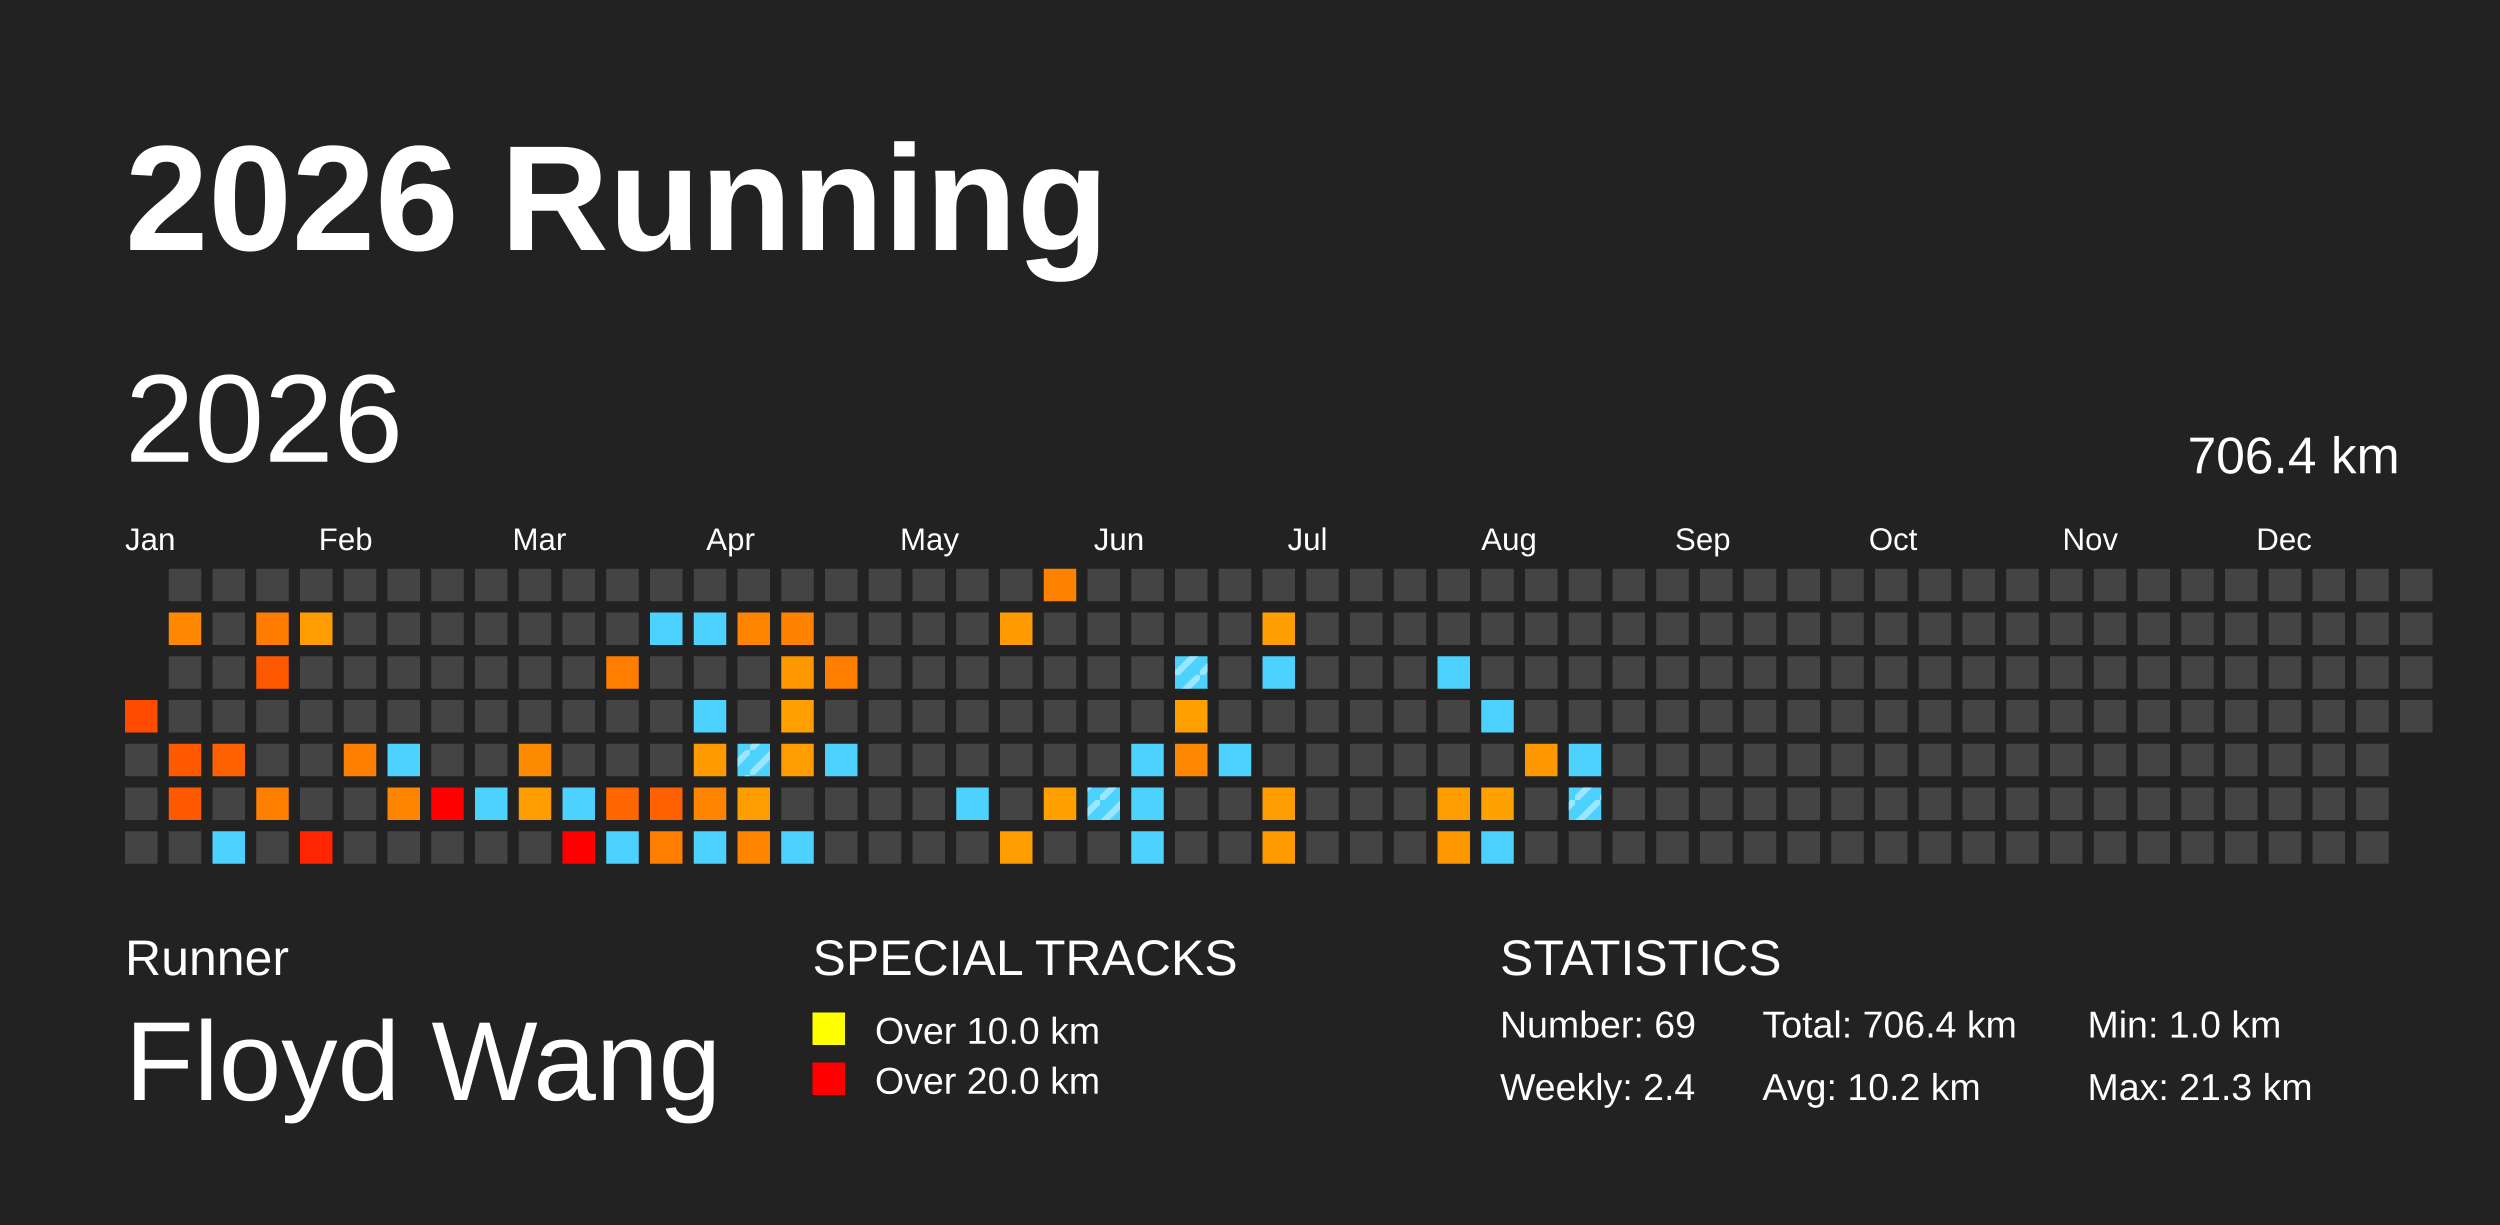
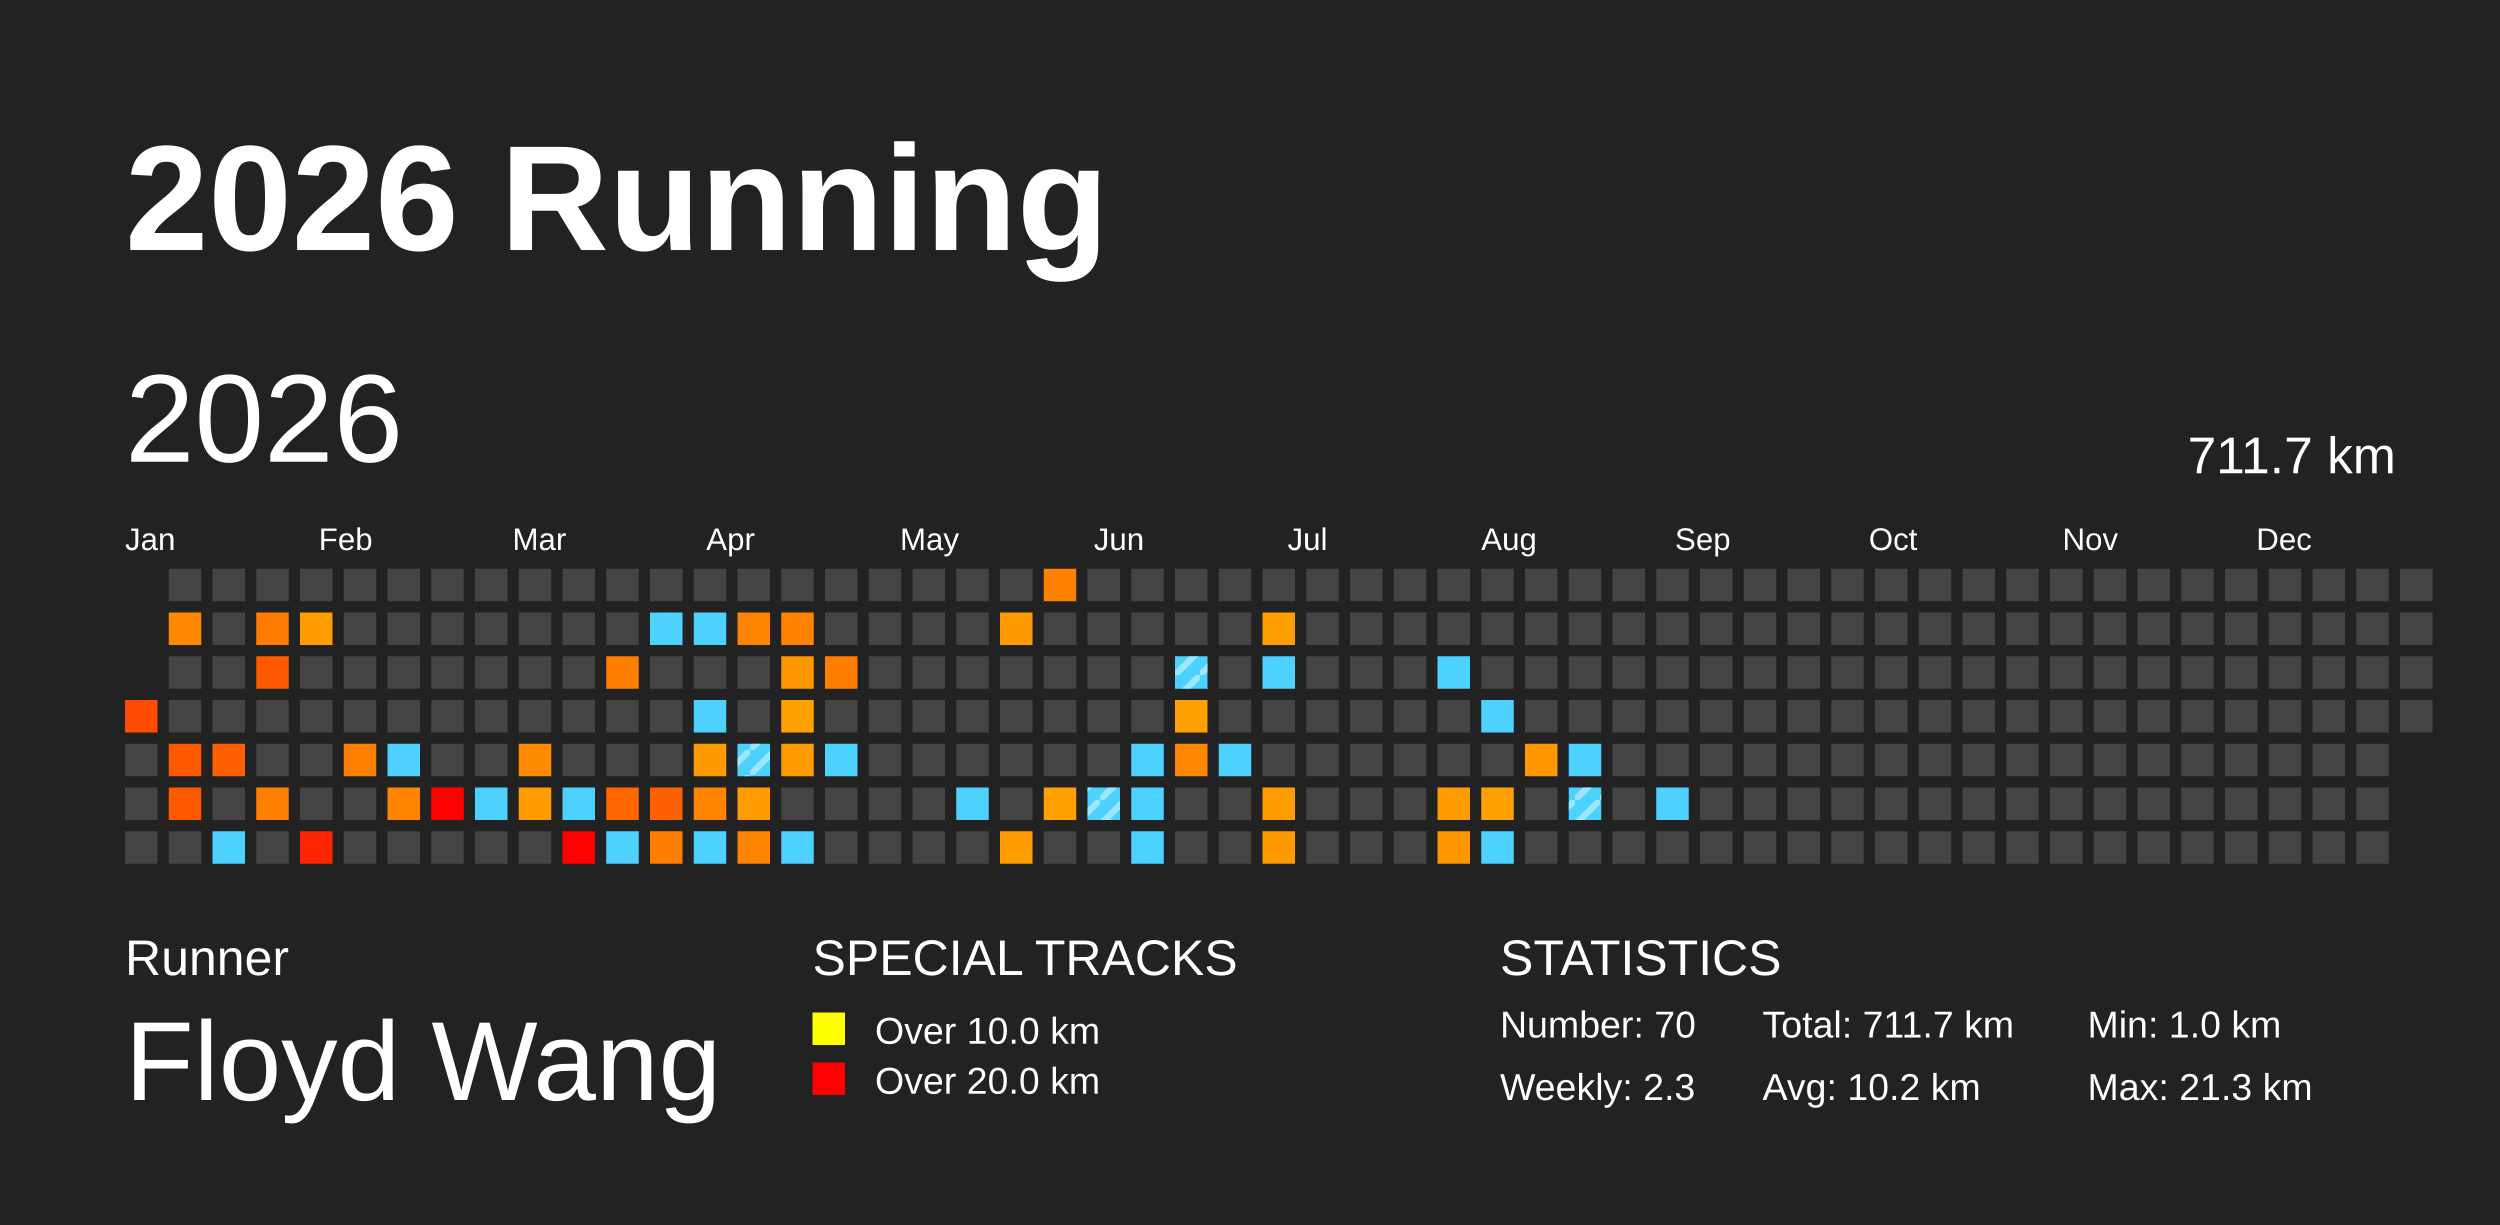
<svg xmlns="http://www.w3.org/2000/svg" baseProfile="full" height="98mm" version="1.1" viewBox="0,0,200,98" width="200mm">
  <defs>
    <pattern height="2" id="indoor-stripe" patternUnits="userSpaceOnUse" width="2">
      <line stroke="white" stroke-opacity="0.45" stroke-width="0.5" x1="0" x2="2" y1="2" y2="0" />
    </pattern>
  </defs>
  <rect fill="#222222" height="98" width="200" x="0" y="0" />
  <text fill="#FFFFFF" style="font-size:12px; font-family:Arial; font-weight:bold;" x="10" y="20">2026 Running</text>
  <text fill="#FFFFFF" style="font-size:4px; font-family:Arial" x="10" y="78">Runner</text>
  <text fill="#FFFFFF" style="font-size:9px; font-family:Arial" x="10" y="88">Floyd Wang</text>
  <text fill="#FFFFFF" style="font-size:4px; font-family:Arial" x="65" y="78">SPECIAL TRACKS</text>
  <rect fill="yellow" height="2.6" width="2.6" x="65" y="81" />
  <text fill="#FFFFFF" style="font-size:3px; font-family:Arial" x="70" y="83.5">Over 10.0 km</text>
  <rect fill="red" height="2.6" width="2.6" x="65" y="85" />
  <text fill="#FFFFFF" style="font-size:3px; font-family:Arial" x="70" y="87.5">Over 20.0 km</text>
  <text fill="#FFFFFF" style="font-size:4px; font-family:Arial" x="120" y="78">STATISTICS</text>
-   <text fill="#FFFFFF" style="font-size:3px; font-family:Arial" x="120" y="83">Number: 69</text>
-   <text fill="#FFFFFF" style="font-size:3px; font-family:Arial" x="120" y="88">Weekly: 2.4</text>
-   <text fill="#FFFFFF" style="font-size:3px; font-family:Arial" x="141" y="83">Total: 706.4 km</text>
+   <text fill="#FFFFFF" style="font-size:3px; font-family:Arial" x="120" y="83">Number: 70</text>
+   <text fill="#FFFFFF" style="font-size:3px; font-family:Arial" x="120" y="88">Weekly: 2.3</text>
+   <text fill="#FFFFFF" style="font-size:3px; font-family:Arial" x="141" y="83">Total: 711.7 km</text>
  <text fill="#FFFFFF" style="font-size:3px; font-family:Arial" x="141" y="88">Avg: 10.2 km</text>
  <text fill="#FFFFFF" style="font-size:3px; font-family:Arial" x="167" y="83">Min: 1.0 km</text>
  <text fill="#FFFFFF" style="font-size:3px; font-family:Arial" x="167" y="88">Max: 21.3 km</text>
  <text dominant-baseline="hanging" fill="#FFFFFF" style="font-size:10.0px; font-family:Arial;" x="10" y="30">2026</text>
-   <text dominant-baseline="hanging" fill="#FFFFFF" style="font-size:4.125px; font-family:Arial;" x="175" y="35">706.4 km</text>
+   <text dominant-baseline="hanging" fill="#FFFFFF" style="font-size:4.125px; font-family:Arial;" x="175" y="35">711.7 km</text>
  <text fill="#FFFFFF" style="font-size:2.5px; font-family:Arial" x="10.0" y="44">Jan</text>
  <text fill="#FFFFFF" style="font-size:2.5px; font-family:Arial" x="25.5" y="44">Feb</text>
  <text fill="#FFFFFF" style="font-size:2.5px; font-family:Arial" x="41.0" y="44">Mar</text>
  <text fill="#FFFFFF" style="font-size:2.5px; font-family:Arial" x="56.5" y="44">Apr</text>
  <text fill="#FFFFFF" style="font-size:2.5px; font-family:Arial" x="72.0" y="44">May</text>
  <text fill="#FFFFFF" style="font-size:2.5px; font-family:Arial" x="87.5" y="44">Jun</text>
  <text fill="#FFFFFF" style="font-size:2.5px; font-family:Arial" x="103.0" y="44">Jul</text>
  <text fill="#FFFFFF" style="font-size:2.5px; font-family:Arial" x="118.5" y="44">Aug</text>
  <text fill="#FFFFFF" style="font-size:2.5px; font-family:Arial" x="134.0" y="44">Sep</text>
  <text fill="#FFFFFF" style="font-size:2.5px; font-family:Arial" x="149.5" y="44">Oct</text>
  <text fill="#FFFFFF" style="font-size:2.5px; font-family:Arial" x="165.0" y="44">Nov</text>
  <text fill="#FFFFFF" style="font-size:2.5px; font-family:Arial" x="180.5" y="44">Dec</text>
  <rect fill="#ff4b00" height="2.6" width="2.6" x="10.0" y="56.0" />
  <rect fill="#444444" height="2.6" width="2.6" x="10.0" y="59.5" />
  <rect fill="#444444" height="2.6" width="2.6" x="10.0" y="63.0" />
  <rect fill="#444444" height="2.6" width="2.6" x="10.0" y="66.5" />
  <rect fill="#444444" height="2.6" width="2.6" x="13.5" y="45.5" />
  <rect fill="#ff8800" height="2.6" width="2.6" x="13.5" y="49.0" />
  <rect fill="#444444" height="2.6" width="2.6" x="13.5" y="52.5" />
  <rect fill="#444444" height="2.6" width="2.6" x="13.5" y="56.0" />
  <rect fill="#ff5900" height="2.6" width="2.6" x="13.5" y="59.5" />
  <rect fill="#ff5900" height="2.6" width="2.6" x="13.5" y="63.0" />
  <rect fill="#444444" height="2.6" width="2.6" x="13.5" y="66.5" />
  <rect fill="#444444" height="2.6" width="2.6" x="17.0" y="45.5" />
  <rect fill="#444444" height="2.6" width="2.6" x="17.0" y="49.0" />
  <rect fill="#444444" height="2.6" width="2.6" x="17.0" y="52.5" />
  <rect fill="#444444" height="2.6" width="2.6" x="17.0" y="56.0" />
  <rect fill="#ff6000" height="2.6" width="2.6" x="17.0" y="59.5" />
  <rect fill="#444444" height="2.6" width="2.6" x="17.0" y="63.0" />
  <rect fill="#4dd2ff" height="2.6" width="2.6" x="17.0" y="66.5" />
  <rect fill="#444444" height="2.6" width="2.6" x="20.5" y="45.5" />
  <rect fill="#ff7c00" height="2.6" width="2.6" x="20.5" y="49.0" />
  <rect fill="#ff5900" height="2.6" width="2.6" x="20.5" y="52.5" />
  <rect fill="#444444" height="2.6" width="2.6" x="20.5" y="56.0" />
  <rect fill="#444444" height="2.6" width="2.6" x="20.5" y="59.5" />
  <rect fill="#ff7f00" height="2.6" width="2.6" x="20.5" y="63.0" />
  <rect fill="#444444" height="2.6" width="2.6" x="20.5" y="66.5" />
  <rect fill="#444444" height="2.6" width="2.6" x="24.0" y="45.5" />
  <rect fill="#ff9c00" height="2.6" width="2.6" x="24.0" y="49.0" />
  <rect fill="#444444" height="2.6" width="2.6" x="24.0" y="52.5" />
  <rect fill="#444444" height="2.6" width="2.6" x="24.0" y="56.0" />
  <rect fill="#444444" height="2.6" width="2.6" x="24.0" y="59.5" />
  <rect fill="#444444" height="2.6" width="2.6" x="24.0" y="63.0" />
  <rect fill="#ff2500" height="2.6" width="2.6" x="24.0" y="66.5" />
  <rect fill="#444444" height="2.6" width="2.6" x="27.5" y="45.5" />
  <rect fill="#444444" height="2.6" width="2.6" x="27.5" y="49.0" />
  <rect fill="#444444" height="2.6" width="2.6" x="27.5" y="52.5" />
  <rect fill="#444444" height="2.6" width="2.6" x="27.5" y="56.0" />
  <rect fill="#ff7f00" height="2.6" width="2.6" x="27.5" y="59.5" />
  <rect fill="#444444" height="2.6" width="2.6" x="27.5" y="63.0" />
  <rect fill="#444444" height="2.6" width="2.6" x="27.5" y="66.5" />
  <rect fill="#444444" height="2.6" width="2.6" x="31.0" y="45.5" />
  <rect fill="#444444" height="2.6" width="2.6" x="31.0" y="49.0" />
  <rect fill="#444444" height="2.6" width="2.6" x="31.0" y="52.5" />
  <rect fill="#444444" height="2.6" width="2.6" x="31.0" y="56.0" />
  <rect fill="#4dd2ff" height="2.6" width="2.6" x="31.0" y="59.5" />
  <rect fill="#ff8400" height="2.6" width="2.6" x="31.0" y="63.0" />
  <rect fill="#444444" height="2.6" width="2.6" x="31.0" y="66.5" />
  <rect fill="#444444" height="2.6" width="2.6" x="34.5" y="45.5" />
  <rect fill="#444444" height="2.6" width="2.6" x="34.5" y="49.0" />
  <rect fill="#444444" height="2.6" width="2.6" x="34.5" y="52.5" />
  <rect fill="#444444" height="2.6" width="2.6" x="34.5" y="56.0" />
  <rect fill="#444444" height="2.6" width="2.6" x="34.5" y="59.5" />
  <rect fill="red" height="2.6" width="2.6" x="34.5" y="63.0" />
  <rect fill="#444444" height="2.6" width="2.6" x="34.5" y="66.5" />
  <rect fill="#444444" height="2.6" width="2.6" x="38.0" y="45.5" />
  <rect fill="#444444" height="2.6" width="2.6" x="38.0" y="49.0" />
  <rect fill="#444444" height="2.6" width="2.6" x="38.0" y="52.5" />
  <rect fill="#444444" height="2.6" width="2.6" x="38.0" y="56.0" />
  <rect fill="#444444" height="2.6" width="2.6" x="38.0" y="59.5" />
  <rect fill="#4dd2ff" height="2.6" width="2.6" x="38.0" y="63.0" />
  <rect fill="#444444" height="2.6" width="2.6" x="38.0" y="66.5" />
  <rect fill="#444444" height="2.6" width="2.6" x="41.5" y="45.5" />
  <rect fill="#444444" height="2.6" width="2.6" x="41.5" y="49.0" />
  <rect fill="#444444" height="2.6" width="2.6" x="41.5" y="52.5" />
  <rect fill="#444444" height="2.6" width="2.6" x="41.5" y="56.0" />
  <rect fill="#ff8b00" height="2.6" width="2.6" x="41.5" y="59.5" />
  <rect fill="#ff9c00" height="2.6" width="2.6" x="41.5" y="63.0" />
  <rect fill="#444444" height="2.6" width="2.6" x="41.5" y="66.5" />
  <rect fill="#444444" height="2.6" width="2.6" x="45.0" y="45.5" />
  <rect fill="#444444" height="2.6" width="2.6" x="45.0" y="49.0" />
  <rect fill="#444444" height="2.6" width="2.6" x="45.0" y="52.5" />
  <rect fill="#444444" height="2.6" width="2.6" x="45.0" y="56.0" />
  <rect fill="#444444" height="2.6" width="2.6" x="45.0" y="59.5" />
  <rect fill="#4dd2ff" height="2.6" width="2.6" x="45.0" y="63.0" />
  <rect fill="red" height="2.6" width="2.6" x="45.0" y="66.5" />
  <rect fill="#444444" height="2.6" width="2.6" x="48.5" y="45.5" />
  <rect fill="#444444" height="2.6" width="2.6" x="48.5" y="49.0" />
  <rect fill="#ff7e00" height="2.6" width="2.6" x="48.5" y="52.5" />
  <rect fill="#444444" height="2.6" width="2.6" x="48.5" y="56.0" />
  <rect fill="#444444" height="2.6" width="2.6" x="48.5" y="59.5" />
  <rect fill="#ff6600" height="2.6" width="2.6" x="48.5" y="63.0" />
  <rect fill="#4dd2ff" height="2.6" width="2.6" x="48.5" y="66.5" />
  <rect fill="#444444" height="2.6" width="2.6" x="52.0" y="45.5" />
  <rect fill="#4dd2ff" height="2.6" width="2.6" x="52.0" y="49.0" />
  <rect fill="#444444" height="2.6" width="2.6" x="52.0" y="52.5" />
  <rect fill="#444444" height="2.6" width="2.6" x="52.0" y="56.0" />
  <rect fill="#444444" height="2.6" width="2.6" x="52.0" y="59.5" />
  <rect fill="#ff6000" height="2.6" width="2.6" x="52.0" y="63.0" />
  <rect fill="#ff7e00" height="2.6" width="2.6" x="52.0" y="66.5" />
  <rect fill="#444444" height="2.6" width="2.6" x="55.5" y="45.5" />
  <rect fill="#4dd2ff" height="2.6" width="2.6" x="55.5" y="49.0" />
  <rect fill="#444444" height="2.6" width="2.6" x="55.5" y="52.5" />
  <rect fill="#4dd2ff" height="2.6" width="2.6" x="55.5" y="56.0" />
  <rect fill="#ff9b00" height="2.6" width="2.6" x="55.5" y="59.5" />
  <rect fill="#ff8400" height="2.6" width="2.6" x="55.5" y="63.0" />
  <rect fill="#4dd2ff" height="2.6" width="2.6" x="55.5" y="66.5" />
  <rect fill="#444444" height="2.6" width="2.6" x="59.0" y="45.5" />
  <rect fill="#ff8400" height="2.6" width="2.6" x="59.0" y="49.0" />
  <rect fill="#444444" height="2.6" width="2.6" x="59.0" y="52.5" />
  <rect fill="#444444" height="2.6" width="2.6" x="59.0" y="56.0" />
  <rect fill="#4dd2ff" height="2.6" width="2.6" x="59.0" y="59.5" />
  <rect fill="url(#indoor-stripe)" height="2.6" style="pointer-events: none;" width="2.6" x="59.0" y="59.5" />
  <rect fill="#ff9d00" height="2.6" width="2.6" x="59.0" y="63.0" />
  <rect fill="#ff8400" height="2.6" width="2.6" x="59.0" y="66.5" />
  <rect fill="#444444" height="2.6" width="2.6" x="62.5" y="45.5" />
  <rect fill="#ff8200" height="2.6" width="2.6" x="62.5" y="49.0" />
  <rect fill="#ff9800" height="2.6" width="2.6" x="62.5" y="52.5" />
  <rect fill="#ff9f00" height="2.6" width="2.6" x="62.5" y="56.0" />
  <rect fill="#ff9c00" height="2.6" width="2.6" x="62.5" y="59.5" />
  <rect fill="#444444" height="2.6" width="2.6" x="62.5" y="63.0" />
  <rect fill="#4dd2ff" height="2.6" width="2.6" x="62.5" y="66.5" />
  <rect fill="#444444" height="2.6" width="2.6" x="66.0" y="45.5" />
  <rect fill="#444444" height="2.6" width="2.6" x="66.0" y="49.0" />
  <rect fill="#ff7e00" height="2.6" width="2.6" x="66.0" y="52.5" />
  <rect fill="#444444" height="2.6" width="2.6" x="66.0" y="56.0" />
  <rect fill="#4dd2ff" height="2.6" width="2.6" x="66.0" y="59.5" />
  <rect fill="#444444" height="2.6" width="2.6" x="66.0" y="63.0" />
  <rect fill="#444444" height="2.6" width="2.6" x="66.0" y="66.5" />
  <rect fill="#444444" height="2.6" width="2.6" x="69.5" y="45.5" />
  <rect fill="#444444" height="2.6" width="2.6" x="69.5" y="49.0" />
  <rect fill="#444444" height="2.6" width="2.6" x="69.5" y="52.5" />
  <rect fill="#444444" height="2.6" width="2.6" x="69.5" y="56.0" />
  <rect fill="#444444" height="2.6" width="2.6" x="69.5" y="59.5" />
  <rect fill="#444444" height="2.6" width="2.6" x="69.5" y="63.0" />
  <rect fill="#444444" height="2.6" width="2.6" x="69.5" y="66.5" />
  <rect fill="#444444" height="2.6" width="2.6" x="73.0" y="45.5" />
  <rect fill="#444444" height="2.6" width="2.6" x="73.0" y="49.0" />
  <rect fill="#444444" height="2.6" width="2.6" x="73.0" y="52.5" />
  <rect fill="#444444" height="2.6" width="2.6" x="73.0" y="56.0" />
  <rect fill="#444444" height="2.6" width="2.6" x="73.0" y="59.5" />
  <rect fill="#444444" height="2.6" width="2.6" x="73.0" y="63.0" />
  <rect fill="#444444" height="2.6" width="2.6" x="73.0" y="66.5" />
  <rect fill="#444444" height="2.6" width="2.6" x="76.5" y="45.5" />
  <rect fill="#444444" height="2.6" width="2.6" x="76.5" y="49.0" />
  <rect fill="#444444" height="2.6" width="2.6" x="76.5" y="52.5" />
  <rect fill="#444444" height="2.6" width="2.6" x="76.5" y="56.0" />
  <rect fill="#444444" height="2.6" width="2.6" x="76.5" y="59.5" />
  <rect fill="#4dd2ff" height="2.6" width="2.6" x="76.5" y="63.0" />
  <rect fill="#444444" height="2.6" width="2.6" x="76.5" y="66.5" />
  <rect fill="#444444" height="2.6" width="2.6" x="80.0" y="45.5" />
  <rect fill="#ff9b00" height="2.6" width="2.6" x="80.0" y="49.0" />
  <rect fill="#444444" height="2.6" width="2.6" x="80.0" y="52.5" />
  <rect fill="#444444" height="2.6" width="2.6" x="80.0" y="56.0" />
  <rect fill="#444444" height="2.6" width="2.6" x="80.0" y="59.5" />
  <rect fill="#444444" height="2.6" width="2.6" x="80.0" y="63.0" />
  <rect fill="#ff9c00" height="2.6" width="2.6" x="80.0" y="66.5" />
  <rect fill="#ff8100" height="2.6" width="2.6" x="83.5" y="45.5" />
  <rect fill="#444444" height="2.6" width="2.6" x="83.5" y="49.0" />
  <rect fill="#444444" height="2.6" width="2.6" x="83.5" y="52.5" />
  <rect fill="#444444" height="2.6" width="2.6" x="83.5" y="56.0" />
  <rect fill="#444444" height="2.6" width="2.6" x="83.5" y="59.5" />
  <rect fill="#ff9f00" height="2.6" width="2.6" x="83.5" y="63.0" />
  <rect fill="#444444" height="2.6" width="2.6" x="83.5" y="66.5" />
  <rect fill="#444444" height="2.6" width="2.6" x="87.0" y="45.5" />
  <rect fill="#444444" height="2.6" width="2.6" x="87.0" y="49.0" />
  <rect fill="#444444" height="2.6" width="2.6" x="87.0" y="52.5" />
  <rect fill="#444444" height="2.6" width="2.6" x="87.0" y="56.0" />
  <rect fill="#444444" height="2.6" width="2.6" x="87.0" y="59.5" />
  <rect fill="#4dd2ff" height="2.6" width="2.6" x="87.0" y="63.0" />
  <rect fill="url(#indoor-stripe)" height="2.6" style="pointer-events: none;" width="2.6" x="87.0" y="63.0" />
  <rect fill="#444444" height="2.6" width="2.6" x="87.0" y="66.5" />
  <rect fill="#444444" height="2.6" width="2.6" x="90.5" y="45.5" />
  <rect fill="#444444" height="2.6" width="2.6" x="90.5" y="49.0" />
  <rect fill="#444444" height="2.6" width="2.6" x="90.5" y="52.5" />
  <rect fill="#444444" height="2.6" width="2.6" x="90.5" y="56.0" />
  <rect fill="#4dd2ff" height="2.6" width="2.6" x="90.5" y="59.5" />
  <rect fill="#4dd2ff" height="2.6" width="2.6" x="90.5" y="63.0" />
  <rect fill="#4dd2ff" height="2.6" width="2.6" x="90.5" y="66.5" />
  <rect fill="#444444" height="2.6" width="2.6" x="94.0" y="45.5" />
  <rect fill="#444444" height="2.6" width="2.6" x="94.0" y="49.0" />
  <rect fill="#4dd2ff" height="2.6" width="2.6" x="94.0" y="52.5" />
  <rect fill="url(#indoor-stripe)" height="2.6" style="pointer-events: none;" width="2.6" x="94.0" y="52.5" />
  <rect fill="#ff9f00" height="2.6" width="2.6" x="94.0" y="56.0" />
  <rect fill="#ff8800" height="2.6" width="2.6" x="94.0" y="59.5" />
  <rect fill="#444444" height="2.6" width="2.6" x="94.0" y="63.0" />
  <rect fill="#444444" height="2.6" width="2.6" x="94.0" y="66.5" />
  <rect fill="#444444" height="2.6" width="2.6" x="97.5" y="45.5" />
  <rect fill="#444444" height="2.6" width="2.6" x="97.5" y="49.0" />
  <rect fill="#444444" height="2.6" width="2.6" x="97.5" y="52.5" />
  <rect fill="#444444" height="2.6" width="2.6" x="97.5" y="56.0" />
  <rect fill="#4dd2ff" height="2.6" width="2.6" x="97.5" y="59.5" />
  <rect fill="#444444" height="2.6" width="2.6" x="97.5" y="63.0" />
  <rect fill="#444444" height="2.6" width="2.6" x="97.5" y="66.5" />
  <rect fill="#444444" height="2.6" width="2.6" x="101.0" y="45.5" />
  <rect fill="#ff9e00" height="2.6" width="2.6" x="101.0" y="49.0" />
  <rect fill="#4dd2ff" height="2.6" width="2.6" x="101.0" y="52.5" />
  <rect fill="#444444" height="2.6" width="2.6" x="101.0" y="56.0" />
  <rect fill="#444444" height="2.6" width="2.6" x="101.0" y="59.5" />
  <rect fill="#ff9d00" height="2.6" width="2.6" x="101.0" y="63.0" />
  <rect fill="#ff9b00" height="2.6" width="2.6" x="101.0" y="66.5" />
  <rect fill="#444444" height="2.6" width="2.6" x="104.5" y="45.5" />
  <rect fill="#444444" height="2.6" width="2.6" x="104.5" y="49.0" />
  <rect fill="#444444" height="2.6" width="2.6" x="104.5" y="52.5" />
  <rect fill="#444444" height="2.6" width="2.6" x="104.5" y="56.0" />
  <rect fill="#444444" height="2.6" width="2.6" x="104.5" y="59.5" />
  <rect fill="#444444" height="2.6" width="2.6" x="104.5" y="63.0" />
  <rect fill="#444444" height="2.6" width="2.6" x="104.5" y="66.5" />
  <rect fill="#444444" height="2.6" width="2.6" x="108.0" y="45.5" />
  <rect fill="#444444" height="2.6" width="2.6" x="108.0" y="49.0" />
  <rect fill="#444444" height="2.6" width="2.6" x="108.0" y="52.5" />
  <rect fill="#444444" height="2.6" width="2.6" x="108.0" y="56.0" />
  <rect fill="#444444" height="2.6" width="2.6" x="108.0" y="59.5" />
  <rect fill="#444444" height="2.6" width="2.6" x="108.0" y="63.0" />
  <rect fill="#444444" height="2.6" width="2.6" x="108.0" y="66.5" />
  <rect fill="#444444" height="2.6" width="2.6" x="111.5" y="45.5" />
  <rect fill="#444444" height="2.6" width="2.6" x="111.5" y="49.0" />
  <rect fill="#444444" height="2.6" width="2.6" x="111.5" y="52.5" />
  <rect fill="#444444" height="2.6" width="2.6" x="111.5" y="56.0" />
  <rect fill="#444444" height="2.6" width="2.6" x="111.5" y="59.5" />
  <rect fill="#444444" height="2.6" width="2.6" x="111.5" y="63.0" />
  <rect fill="#444444" height="2.6" width="2.6" x="111.5" y="66.5" />
  <rect fill="#444444" height="2.6" width="2.6" x="115.0" y="45.5" />
  <rect fill="#444444" height="2.6" width="2.6" x="115.0" y="49.0" />
  <rect fill="#4dd2ff" height="2.6" width="2.6" x="115.0" y="52.5" />
  <rect fill="#444444" height="2.6" width="2.6" x="115.0" y="56.0" />
  <rect fill="#444444" height="2.6" width="2.6" x="115.0" y="59.5" />
  <rect fill="#ff9c00" height="2.6" width="2.6" x="115.0" y="63.0" />
  <rect fill="#ff9700" height="2.6" width="2.6" x="115.0" y="66.5" />
  <rect fill="#444444" height="2.6" width="2.6" x="118.5" y="45.5" />
  <rect fill="#444444" height="2.6" width="2.6" x="118.5" y="49.0" />
  <rect fill="#444444" height="2.6" width="2.6" x="118.5" y="52.5" />
  <rect fill="#4dd2ff" height="2.6" width="2.6" x="118.5" y="56.0" />
  <rect fill="#444444" height="2.6" width="2.6" x="118.5" y="59.5" />
  <rect fill="#ffa100" height="2.6" width="2.6" x="118.5" y="63.0" />
  <rect fill="#4dd2ff" height="2.6" width="2.6" x="118.5" y="66.5" />
  <rect fill="#444444" height="2.6" width="2.6" x="122.0" y="45.5" />
  <rect fill="#444444" height="2.6" width="2.6" x="122.0" y="49.0" />
  <rect fill="#444444" height="2.6" width="2.6" x="122.0" y="52.5" />
  <rect fill="#444444" height="2.6" width="2.6" x="122.0" y="56.0" />
  <rect fill="#ff9800" height="2.6" width="2.6" x="122.0" y="59.5" />
  <rect fill="#444444" height="2.6" width="2.6" x="122.0" y="63.0" />
  <rect fill="#444444" height="2.6" width="2.6" x="122.0" y="66.5" />
  <rect fill="#444444" height="2.6" width="2.6" x="125.5" y="45.5" />
  <rect fill="#444444" height="2.6" width="2.6" x="125.5" y="49.0" />
  <rect fill="#444444" height="2.6" width="2.6" x="125.5" y="52.5" />
  <rect fill="#444444" height="2.6" width="2.6" x="125.5" y="56.0" />
  <rect fill="#4dd2ff" height="2.6" width="2.6" x="125.5" y="59.5" />
  <rect fill="#4dd2ff" height="2.6" width="2.6" x="125.5" y="63.0" />
  <rect fill="url(#indoor-stripe)" height="2.6" style="pointer-events: none;" width="2.6" x="125.5" y="63.0" />
  <rect fill="#444444" height="2.6" width="2.6" x="125.5" y="66.5" />
  <rect fill="#444444" height="2.6" width="2.6" x="129.0" y="45.5" />
  <rect fill="#444444" height="2.6" width="2.6" x="129.0" y="49.0" />
  <rect fill="#444444" height="2.6" width="2.6" x="129.0" y="52.5" />
  <rect fill="#444444" height="2.6" width="2.6" x="129.0" y="56.0" />
  <rect fill="#444444" height="2.6" width="2.6" x="129.0" y="59.5" />
  <rect fill="#444444" height="2.6" width="2.6" x="129.0" y="63.0" />
  <rect fill="#444444" height="2.6" width="2.6" x="129.0" y="66.5" />
  <rect fill="#444444" height="2.6" width="2.6" x="132.5" y="45.5" />
  <rect fill="#444444" height="2.6" width="2.6" x="132.5" y="49.0" />
  <rect fill="#444444" height="2.6" width="2.6" x="132.5" y="52.5" />
  <rect fill="#444444" height="2.6" width="2.6" x="132.5" y="56.0" />
  <rect fill="#444444" height="2.6" width="2.6" x="132.5" y="59.5" />
-   <rect fill="#444444" height="2.6" width="2.6" x="132.5" y="63.0" />
+   <rect fill="#4dd2ff" height="2.6" width="2.6" x="132.5" y="63.0" />
  <rect fill="#444444" height="2.6" width="2.6" x="132.5" y="66.5" />
  <rect fill="#444444" height="2.6" width="2.6" x="136.0" y="45.5" />
  <rect fill="#444444" height="2.6" width="2.6" x="136.0" y="49.0" />
  <rect fill="#444444" height="2.6" width="2.6" x="136.0" y="52.5" />
  <rect fill="#444444" height="2.6" width="2.6" x="136.0" y="56.0" />
  <rect fill="#444444" height="2.6" width="2.6" x="136.0" y="59.5" />
  <rect fill="#444444" height="2.6" width="2.6" x="136.0" y="63.0" />
  <rect fill="#444444" height="2.6" width="2.6" x="136.0" y="66.5" />
  <rect fill="#444444" height="2.6" width="2.6" x="139.5" y="45.5" />
  <rect fill="#444444" height="2.6" width="2.6" x="139.5" y="49.0" />
  <rect fill="#444444" height="2.6" width="2.6" x="139.5" y="52.5" />
  <rect fill="#444444" height="2.6" width="2.6" x="139.5" y="56.0" />
  <rect fill="#444444" height="2.6" width="2.6" x="139.5" y="59.5" />
  <rect fill="#444444" height="2.6" width="2.6" x="139.5" y="63.0" />
  <rect fill="#444444" height="2.6" width="2.6" x="139.5" y="66.5" />
  <rect fill="#444444" height="2.6" width="2.6" x="143.0" y="45.5" />
  <rect fill="#444444" height="2.6" width="2.6" x="143.0" y="49.0" />
  <rect fill="#444444" height="2.6" width="2.6" x="143.0" y="52.5" />
  <rect fill="#444444" height="2.6" width="2.6" x="143.0" y="56.0" />
  <rect fill="#444444" height="2.6" width="2.6" x="143.0" y="59.5" />
  <rect fill="#444444" height="2.6" width="2.6" x="143.0" y="63.0" />
  <rect fill="#444444" height="2.6" width="2.6" x="143.0" y="66.5" />
  <rect fill="#444444" height="2.6" width="2.6" x="146.5" y="45.5" />
  <rect fill="#444444" height="2.6" width="2.6" x="146.5" y="49.0" />
  <rect fill="#444444" height="2.6" width="2.6" x="146.5" y="52.5" />
  <rect fill="#444444" height="2.6" width="2.6" x="146.5" y="56.0" />
  <rect fill="#444444" height="2.6" width="2.6" x="146.5" y="59.5" />
  <rect fill="#444444" height="2.6" width="2.6" x="146.5" y="63.0" />
  <rect fill="#444444" height="2.6" width="2.6" x="146.5" y="66.5" />
  <rect fill="#444444" height="2.6" width="2.6" x="150.0" y="45.5" />
  <rect fill="#444444" height="2.6" width="2.6" x="150.0" y="49.0" />
  <rect fill="#444444" height="2.6" width="2.6" x="150.0" y="52.5" />
  <rect fill="#444444" height="2.6" width="2.6" x="150.0" y="56.0" />
  <rect fill="#444444" height="2.6" width="2.6" x="150.0" y="59.5" />
  <rect fill="#444444" height="2.6" width="2.6" x="150.0" y="63.0" />
  <rect fill="#444444" height="2.6" width="2.6" x="150.0" y="66.5" />
  <rect fill="#444444" height="2.6" width="2.6" x="153.5" y="45.5" />
  <rect fill="#444444" height="2.6" width="2.6" x="153.5" y="49.0" />
  <rect fill="#444444" height="2.6" width="2.6" x="153.5" y="52.5" />
  <rect fill="#444444" height="2.6" width="2.6" x="153.5" y="56.0" />
  <rect fill="#444444" height="2.6" width="2.6" x="153.5" y="59.5" />
  <rect fill="#444444" height="2.6" width="2.6" x="153.5" y="63.0" />
  <rect fill="#444444" height="2.6" width="2.6" x="153.5" y="66.5" />
  <rect fill="#444444" height="2.6" width="2.6" x="157.0" y="45.5" />
  <rect fill="#444444" height="2.6" width="2.6" x="157.0" y="49.0" />
  <rect fill="#444444" height="2.6" width="2.6" x="157.0" y="52.5" />
  <rect fill="#444444" height="2.6" width="2.6" x="157.0" y="56.0" />
  <rect fill="#444444" height="2.6" width="2.6" x="157.0" y="59.5" />
  <rect fill="#444444" height="2.6" width="2.6" x="157.0" y="63.0" />
  <rect fill="#444444" height="2.6" width="2.6" x="157.0" y="66.5" />
  <rect fill="#444444" height="2.6" width="2.6" x="160.5" y="45.5" />
  <rect fill="#444444" height="2.6" width="2.6" x="160.5" y="49.0" />
  <rect fill="#444444" height="2.6" width="2.6" x="160.5" y="52.5" />
  <rect fill="#444444" height="2.6" width="2.6" x="160.5" y="56.0" />
  <rect fill="#444444" height="2.6" width="2.6" x="160.5" y="59.5" />
  <rect fill="#444444" height="2.6" width="2.6" x="160.5" y="63.0" />
  <rect fill="#444444" height="2.6" width="2.6" x="160.5" y="66.5" />
  <rect fill="#444444" height="2.6" width="2.6" x="164.0" y="45.5" />
  <rect fill="#444444" height="2.6" width="2.6" x="164.0" y="49.0" />
  <rect fill="#444444" height="2.6" width="2.6" x="164.0" y="52.5" />
  <rect fill="#444444" height="2.6" width="2.6" x="164.0" y="56.0" />
  <rect fill="#444444" height="2.6" width="2.6" x="164.0" y="59.5" />
  <rect fill="#444444" height="2.6" width="2.6" x="164.0" y="63.0" />
  <rect fill="#444444" height="2.6" width="2.6" x="164.0" y="66.5" />
  <rect fill="#444444" height="2.6" width="2.6" x="167.5" y="45.5" />
  <rect fill="#444444" height="2.6" width="2.6" x="167.5" y="49.0" />
  <rect fill="#444444" height="2.6" width="2.6" x="167.5" y="52.5" />
  <rect fill="#444444" height="2.6" width="2.6" x="167.5" y="56.0" />
  <rect fill="#444444" height="2.6" width="2.6" x="167.5" y="59.5" />
  <rect fill="#444444" height="2.6" width="2.6" x="167.5" y="63.0" />
  <rect fill="#444444" height="2.6" width="2.6" x="167.5" y="66.5" />
  <rect fill="#444444" height="2.6" width="2.6" x="171.0" y="45.5" />
  <rect fill="#444444" height="2.6" width="2.6" x="171.0" y="49.0" />
  <rect fill="#444444" height="2.6" width="2.6" x="171.0" y="52.5" />
  <rect fill="#444444" height="2.6" width="2.6" x="171.0" y="56.0" />
  <rect fill="#444444" height="2.6" width="2.6" x="171.0" y="59.5" />
  <rect fill="#444444" height="2.6" width="2.6" x="171.0" y="63.0" />
  <rect fill="#444444" height="2.6" width="2.6" x="171.0" y="66.5" />
  <rect fill="#444444" height="2.6" width="2.6" x="174.5" y="45.5" />
  <rect fill="#444444" height="2.6" width="2.6" x="174.5" y="49.0" />
  <rect fill="#444444" height="2.6" width="2.6" x="174.5" y="52.5" />
  <rect fill="#444444" height="2.6" width="2.6" x="174.5" y="56.0" />
  <rect fill="#444444" height="2.6" width="2.6" x="174.5" y="59.5" />
  <rect fill="#444444" height="2.6" width="2.6" x="174.5" y="63.0" />
  <rect fill="#444444" height="2.6" width="2.6" x="174.5" y="66.5" />
  <rect fill="#444444" height="2.6" width="2.6" x="178.0" y="45.5" />
  <rect fill="#444444" height="2.6" width="2.6" x="178.0" y="49.0" />
  <rect fill="#444444" height="2.6" width="2.6" x="178.0" y="52.5" />
  <rect fill="#444444" height="2.6" width="2.6" x="178.0" y="56.0" />
  <rect fill="#444444" height="2.6" width="2.6" x="178.0" y="59.5" />
  <rect fill="#444444" height="2.6" width="2.6" x="178.0" y="63.0" />
  <rect fill="#444444" height="2.6" width="2.6" x="178.0" y="66.5" />
  <rect fill="#444444" height="2.6" width="2.6" x="181.5" y="45.5" />
  <rect fill="#444444" height="2.6" width="2.6" x="181.5" y="49.0" />
  <rect fill="#444444" height="2.6" width="2.6" x="181.5" y="52.5" />
  <rect fill="#444444" height="2.6" width="2.6" x="181.5" y="56.0" />
  <rect fill="#444444" height="2.6" width="2.6" x="181.5" y="59.5" />
  <rect fill="#444444" height="2.6" width="2.6" x="181.5" y="63.0" />
  <rect fill="#444444" height="2.6" width="2.6" x="181.5" y="66.5" />
  <rect fill="#444444" height="2.6" width="2.6" x="185.0" y="45.5" />
  <rect fill="#444444" height="2.6" width="2.6" x="185.0" y="49.0" />
  <rect fill="#444444" height="2.6" width="2.6" x="185.0" y="52.5" />
  <rect fill="#444444" height="2.6" width="2.6" x="185.0" y="56.0" />
  <rect fill="#444444" height="2.6" width="2.6" x="185.0" y="59.5" />
  <rect fill="#444444" height="2.6" width="2.6" x="185.0" y="63.0" />
  <rect fill="#444444" height="2.6" width="2.6" x="185.0" y="66.5" />
  <rect fill="#444444" height="2.6" width="2.6" x="188.5" y="45.5" />
  <rect fill="#444444" height="2.6" width="2.6" x="188.5" y="49.0" />
  <rect fill="#444444" height="2.6" width="2.6" x="188.5" y="52.5" />
  <rect fill="#444444" height="2.6" width="2.6" x="188.5" y="56.0" />
  <rect fill="#444444" height="2.6" width="2.6" x="188.5" y="59.5" />
  <rect fill="#444444" height="2.6" width="2.6" x="188.5" y="63.0" />
  <rect fill="#444444" height="2.6" width="2.6" x="188.5" y="66.5" />
  <rect fill="#444444" height="2.6" width="2.6" x="192.0" y="45.5" />
  <rect fill="#444444" height="2.6" width="2.6" x="192.0" y="49.0" />
  <rect fill="#444444" height="2.6" width="2.6" x="192.0" y="52.5" />
  <rect fill="#444444" height="2.6" width="2.6" x="192.0" y="56.0" />
</svg>
